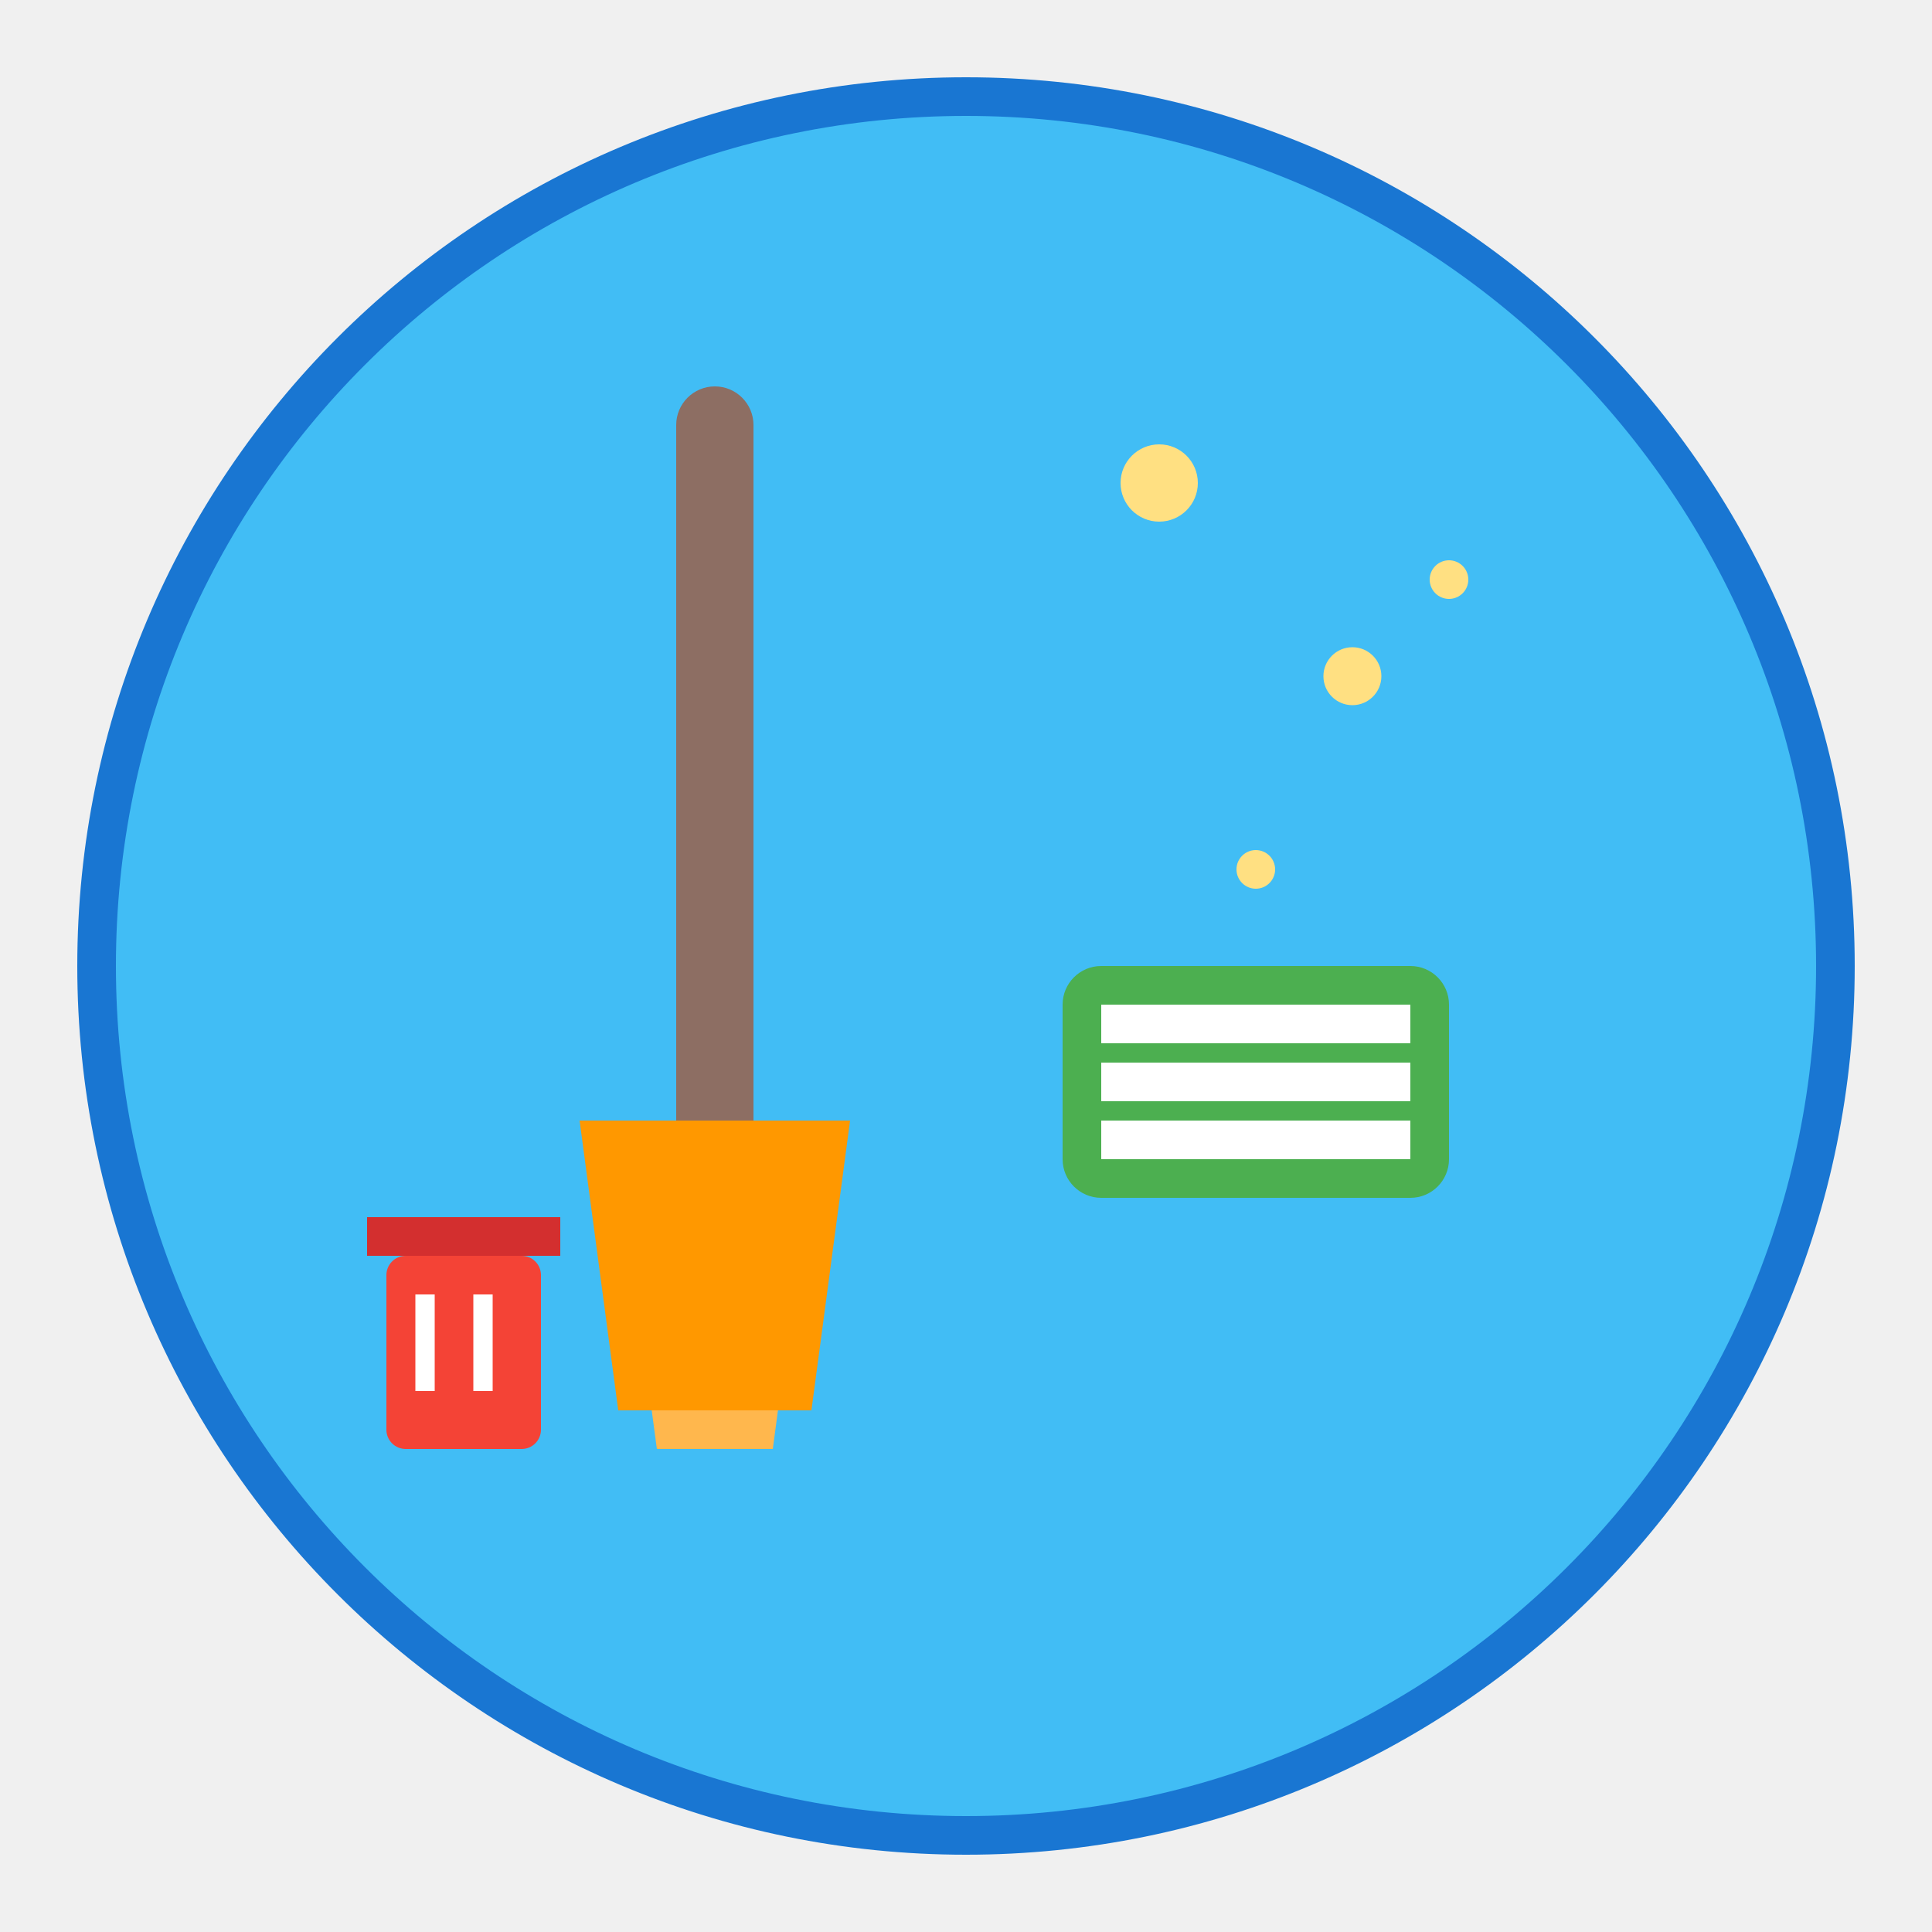
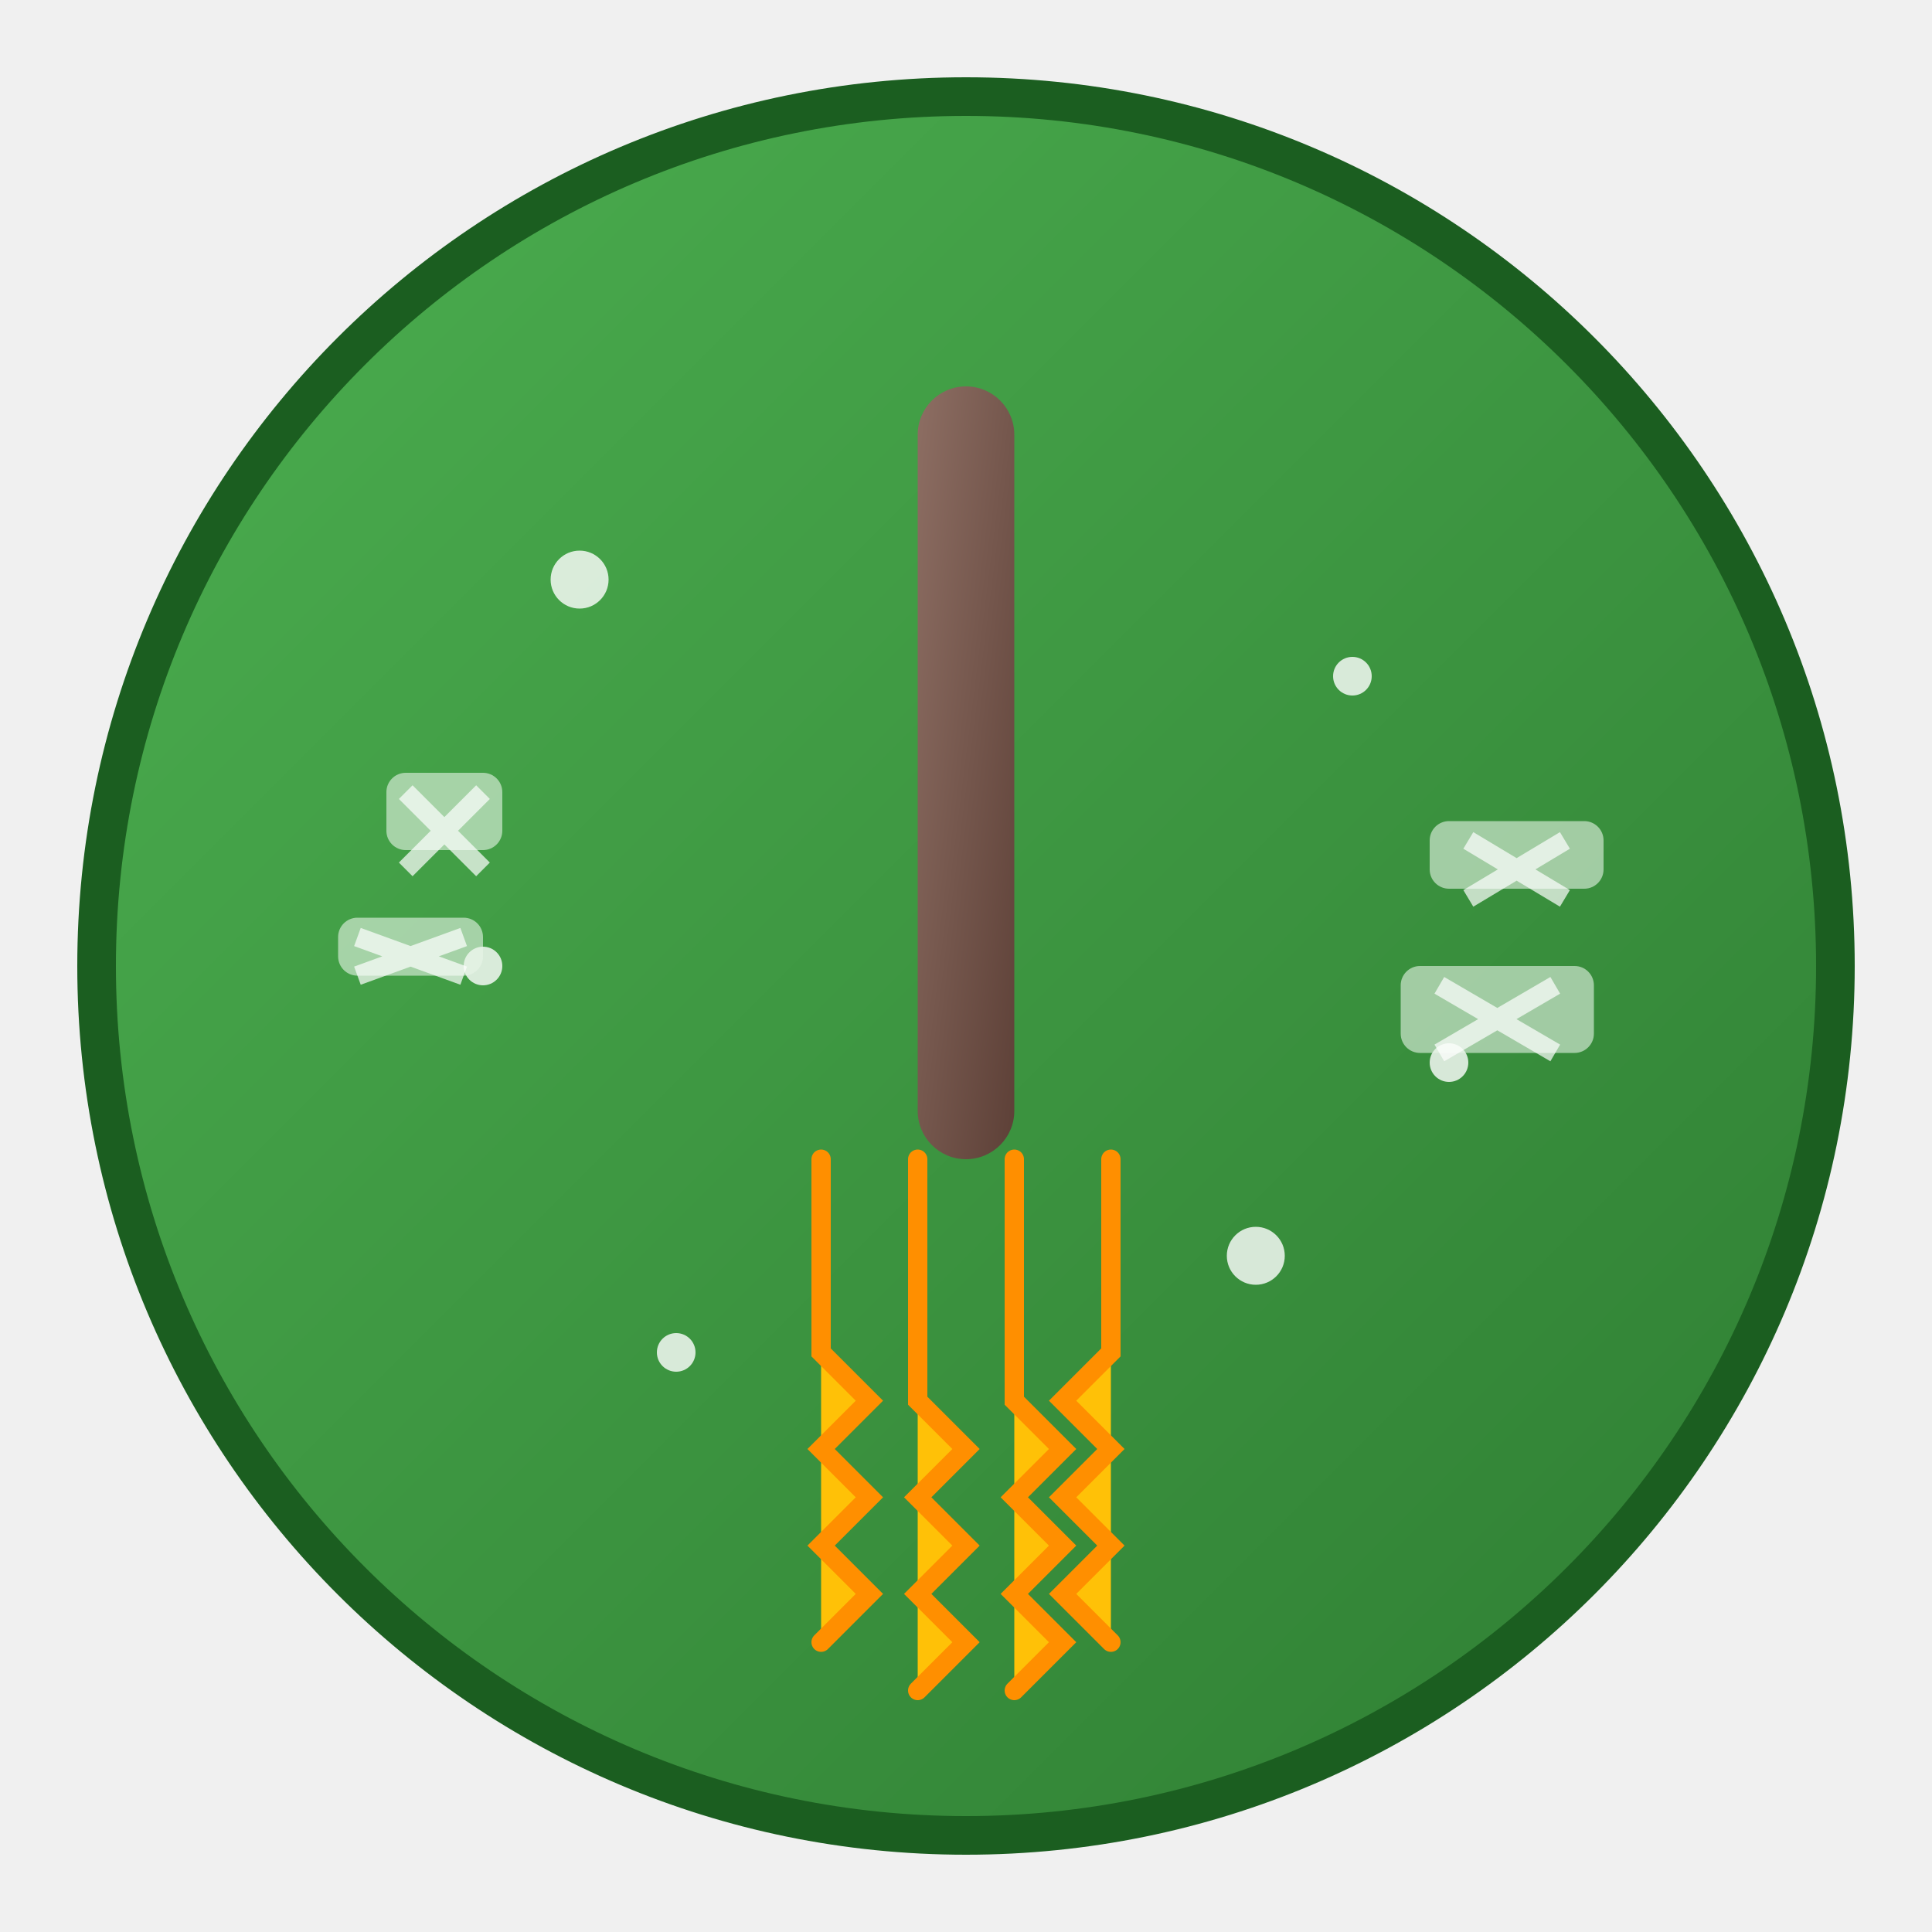
- <svg xmlns="http://www.w3.org/2000/svg" viewBox="0 0 100 100" width="100" height="100">
-   <circle cx="50" cy="50" r="45" fill="#41BDF5" stroke="#1976D2" stroke-width="2" />
-   <rect x="35" y="20" width="4" height="40" fill="#8D6E63" rx="2" />
-   <path d="M32 60 L42 60 L40 75 L34 75 Z" fill="#FFB74D" />
-   <path d="M30 58 L44 58 L42 73 L32 73 Z" fill="#FF9800" />
-   <circle cx="60" cy="25" r="2" fill="#FFE082" />
-   <circle cx="70" cy="35" r="1.5" fill="#FFE082" />
-   <circle cx="65" cy="45" r="1" fill="#FFE082" />
-   <circle cx="75" cy="30" r="1" fill="#FFE082" />
-   <rect x="55" y="50" width="20" height="12" fill="#4CAF50" rx="2" />
-   <rect x="57" y="52" width="16" height="2" fill="#FFFFFF" />
-   <rect x="57" y="55" width="16" height="2" fill="#FFFFFF" />
-   <rect x="57" y="58" width="16" height="2" fill="#FFFFFF" />
-   <rect x="20" y="65" width="8" height="10" fill="#F44336" rx="1" />
-   <rect x="19" y="63" width="10" height="2" fill="#D32F2F" />
-   <line x1="22" y1="67" x2="22" y2="72" stroke="#FFFFFF" stroke-width="1" />
-   <line x1="25" y1="67" x2="25" y2="72" stroke="#FFFFFF" stroke-width="1" />
+ <svg xmlns="http://www.w3.org/2000/svg" viewBox="0 0 200 200" width="200" height="200">
+   <defs>
+     <linearGradient id="bg" x1="0%" y1="0%" x2="100%" y2="100%">
+       <stop offset="0%" style="stop-color:#4CAF50;stop-opacity:1" />
+       <stop offset="100%" style="stop-color:#2E7D32;stop-opacity:1" />
+     </linearGradient>
+     <linearGradient id="broom" x1="0%" y1="0%" x2="100%" y2="100%">
+       <stop offset="0%" style="stop-color:#8D6E63;stop-opacity:1" />
+       <stop offset="100%" style="stop-color:#5D4037;stop-opacity:1" />
+     </linearGradient>
+   </defs>
+   <circle cx="100" cy="100" r="90" fill="url(#bg)" stroke="#1B5E20" stroke-width="4" />
+   <rect x="95" y="40" width="10" height="80" fill="url(#broom)" rx="5" />
+   <g fill="#FFC107" stroke="#FF8F00" stroke-width="2">
+     <path d="M85 120 L85 140 L90 145 L85 150 L90 155 L85 160 L90 165 L85 170" stroke-linecap="round" />
+     <path d="M95 120 L95 145 L100 150 L95 155 L100 160 L95 165 L100 170 L95 175" stroke-linecap="round" />
+     <path d="M105 120 L105 145 L110 150 L105 155 L110 160 L105 165 L110 170 L105 175" stroke-linecap="round" />
+     <path d="M115 120 L115 140 L110 145 L115 150 L110 155 L115 160 L110 165 L115 170" stroke-linecap="round" />
+   </g>
+   <g fill="#FFFFFF" opacity="0.8">
+     <circle cx="60" cy="60" r="3" />
+     <circle cx="140" cy="70" r="2" />
+     <circle cx="70" cy="140" r="2" />
+     <circle cx="130" cy="130" r="3" />
+     <circle cx="50" cy="100" r="2" />
+     <circle cx="150" cy="110" r="2" />
+   </g>
+   <g fill="#E8F5E8" opacity="0.6">
+     <rect x="40" y="80" width="12" height="8" rx="2" />
+     <rect x="35" y="95" width="15" height="6" rx="2" />
+     <rect x="148" y="85" width="18" height="7" rx="2" />
+     <rect x="145" y="100" width="20" height="9" rx="2" />
+   </g>
+   <g stroke="#FFFFFF" stroke-width="2" opacity="0.7">
+     <path d="M42 82 L50 90 M50 82 L42 90" />
+     <path d="M37 97 L48 101 M48 97 L37 101" />
+     <path d="M152 87 L162 93 M162 87 L152 93" />
+     <path d="M149 102 L161 109 M161 102 L149 109" />
+   </g>
</svg>
